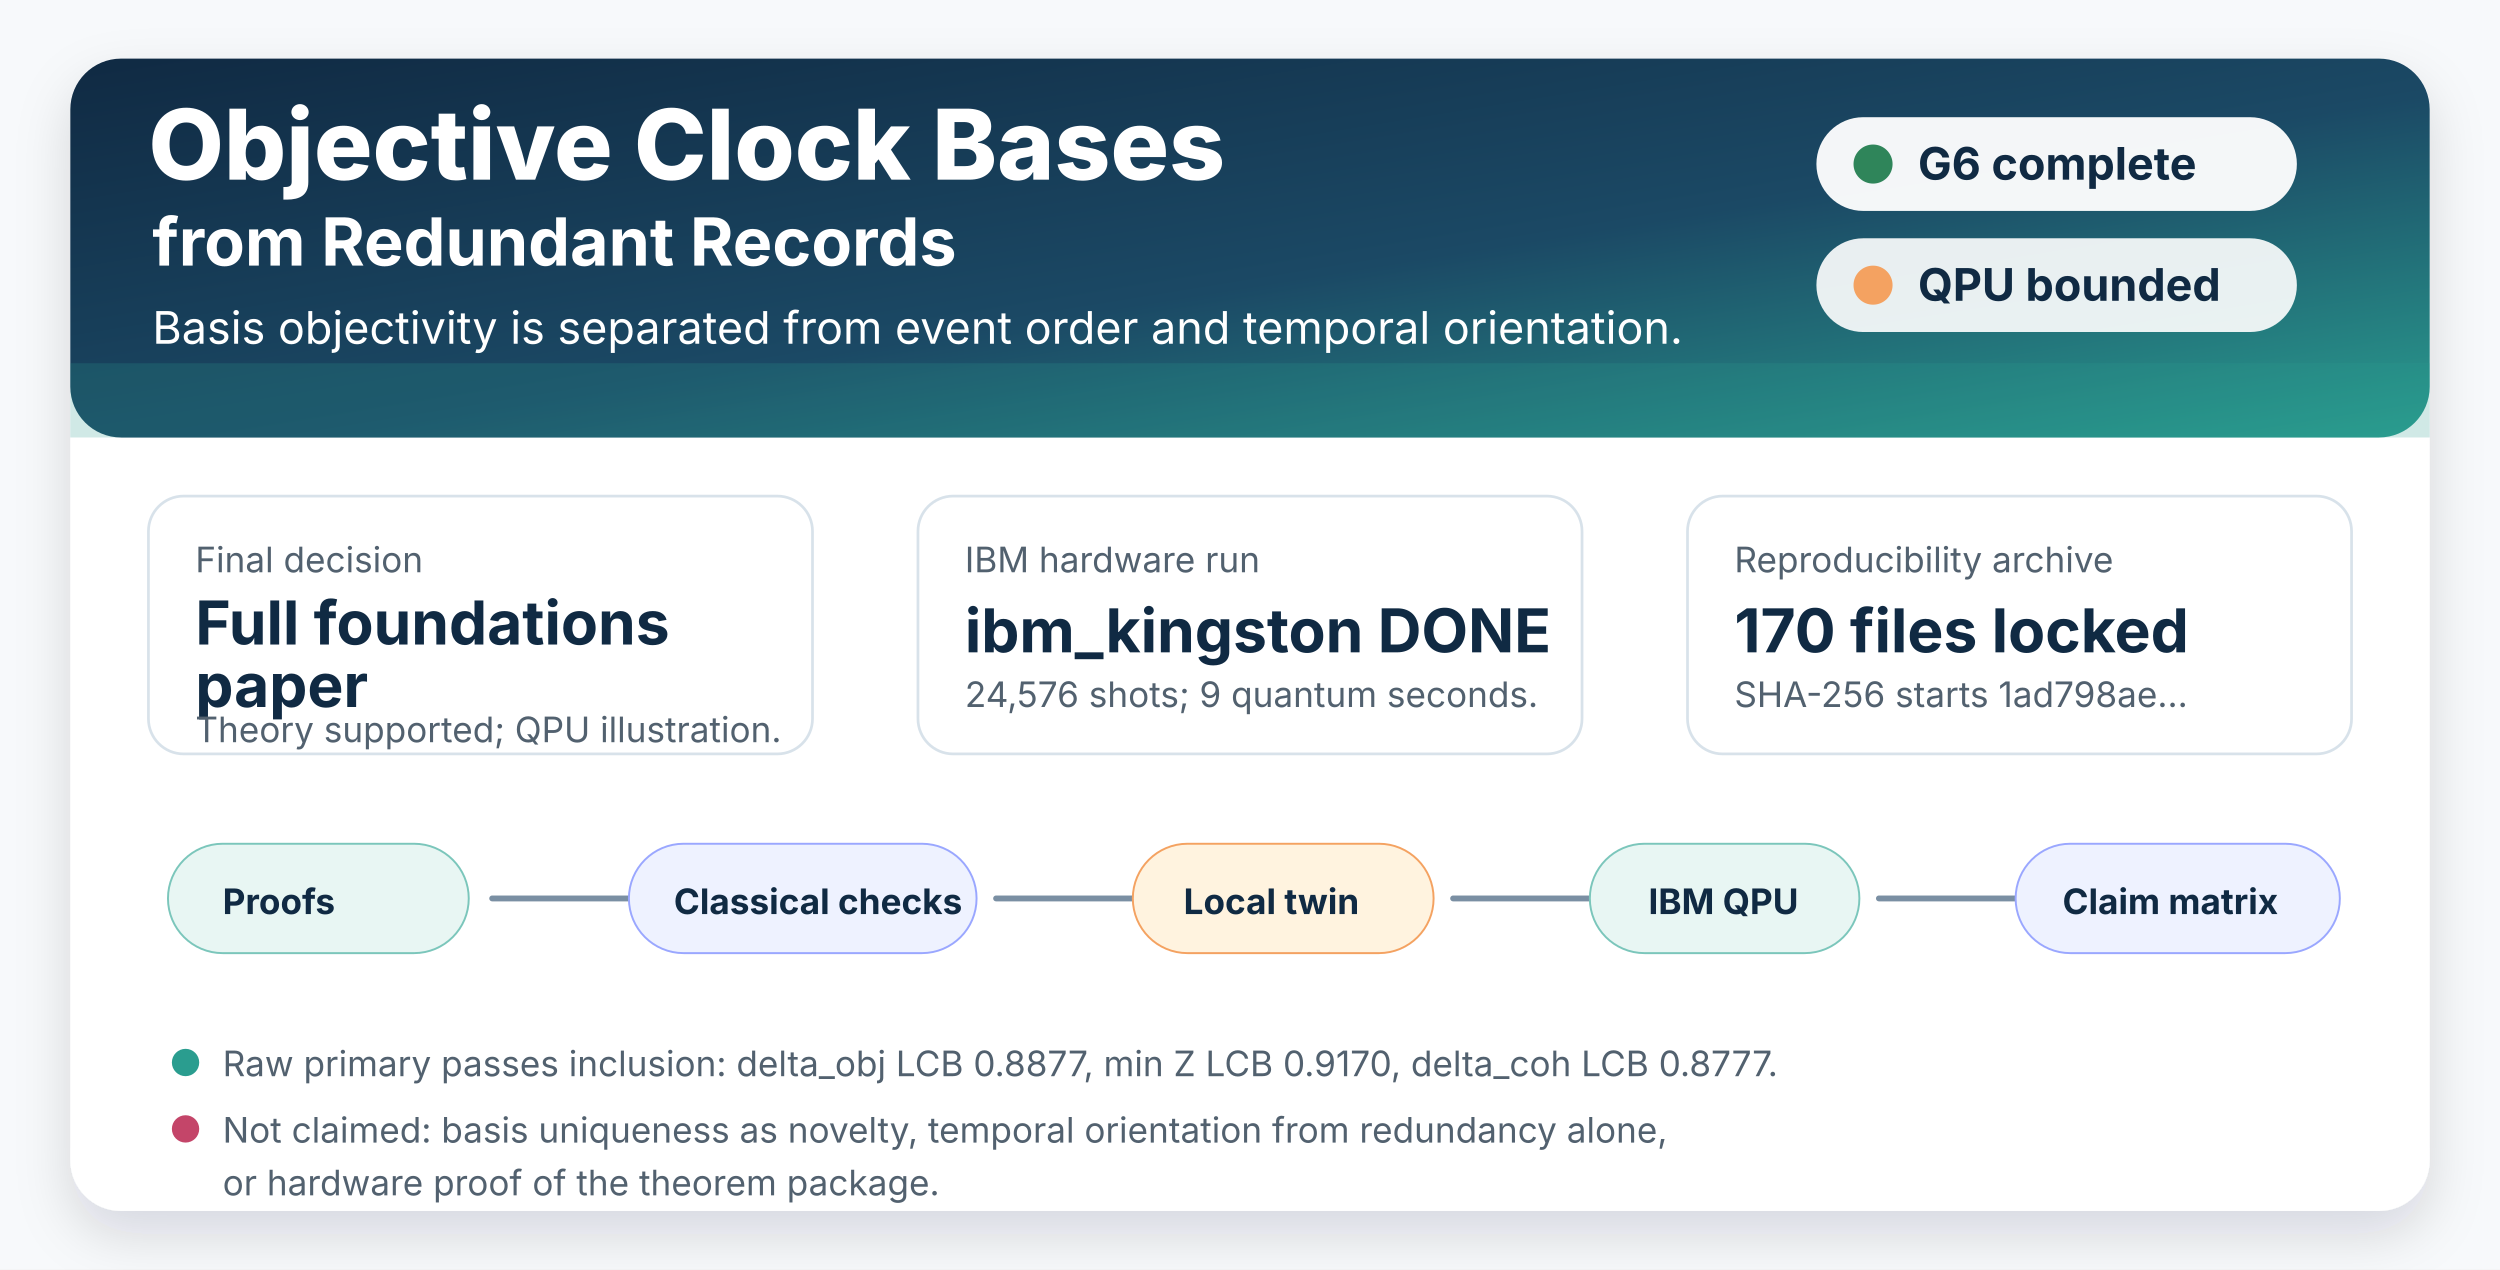
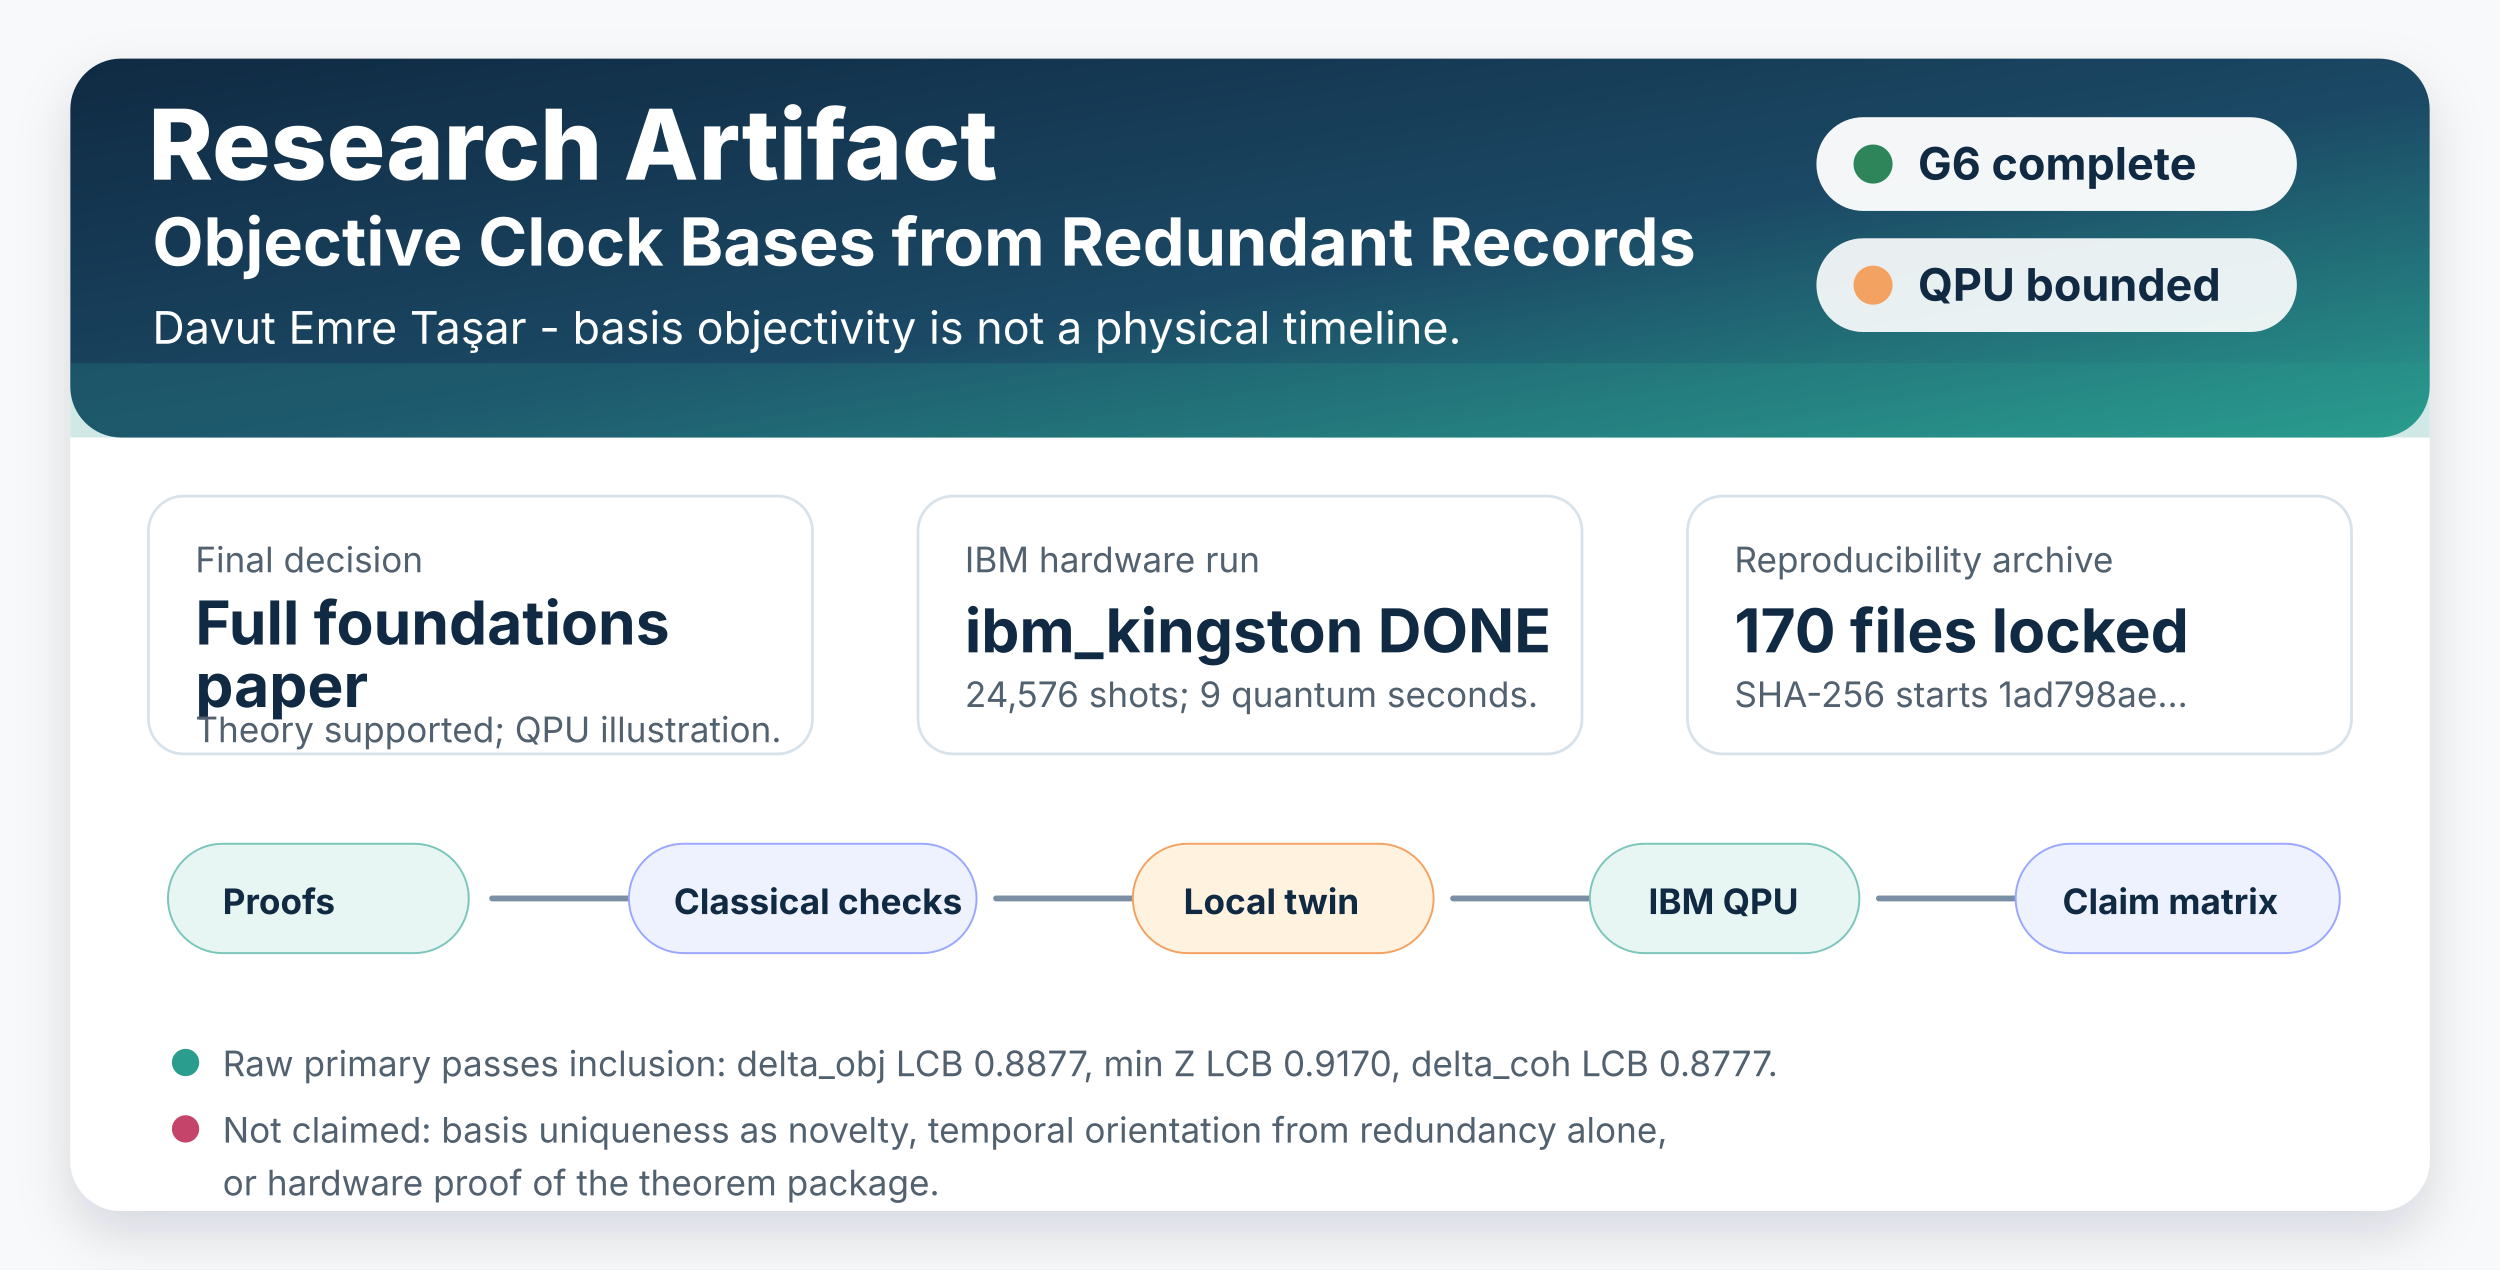
<svg xmlns="http://www.w3.org/2000/svg" width="1280" height="650" viewBox="0 0 1280 650" role="img" aria-labelledby="title desc">
  <defs>
    <linearGradient id="header" x1="0" y1="0" x2="1" y2="1">
      <stop offset="0" stop-color="#102a43" />
      <stop offset="0.55" stop-color="#1b4965" />
      <stop offset="1" stop-color="#2a9d8f" />
    </linearGradient>
    <filter id="shadow" x="-20%" y="-20%" width="140%" height="140%">
      <feDropShadow dx="0" dy="12" stdDeviation="14" flood-color="#0b1f33" flood-opacity="0.14" />
    </filter>
    <style>
      .bg { fill: #f7f9fb; }
      .panel { fill: #ffffff; stroke: #d8e2ea; stroke-width: 1.4; }
      .header-text { fill: #ffffff; font-family: Inter, ui-sans-serif, system-ui, -apple-system, BlinkMacSystemFont, "Segoe UI", sans-serif; }
      .text { fill: #102a43; font-family: Inter, ui-sans-serif, system-ui, -apple-system, BlinkMacSystemFont, "Segoe UI", sans-serif; }
      .muted { fill: #52616f; font-family: Inter, ui-sans-serif, system-ui, -apple-system, BlinkMacSystemFont, "Segoe UI", sans-serif; }
      .tiny { font-size: 18px; }
      .small { font-size: 23px; }
      .medium { font-size: 31px; font-weight: 700; }
      .large { font-size: 50px; font-weight: 800; letter-spacing: 0; }
      .subtitle { font-size: 34px; font-weight: 700; letter-spacing: 0; }
      .pill { fill: #e8f6f3; stroke: #7bc6bb; stroke-width: 1; }
      .pill2 { fill: #fff3df; stroke: #f4a261; stroke-width: 1; }
      .pill3 { fill: #eef2ff; stroke: #9aa7ff; stroke-width: 1; }
      .line { stroke: #7a8fa3; stroke-width: 3; fill: none; stroke-linecap: round; }
      .teal { fill: #2a9d8f; }
      .amber { fill: #f4a261; }
      .rose { fill: #c44569; }
      .green { fill: #2f855a; }
    </style>
  </defs>
  <rect class="bg" width="1280" height="650" />
  <rect x="36" y="30" width="1208" height="590" rx="26" fill="#ffffff" filter="url(#shadow)" />
  <rect x="36" y="30" width="1208" height="194" rx="26" fill="url(#header)" />
  <rect x="36" y="186" width="1208" height="38" fill="#2a9d8f" opacity="0.22" />
-   <text class="header-text large" x="76" y="92">Objective Clock Bases</text>
-   <text class="header-text subtitle" x="78" y="136">from Redundant Records</text>
-   <text class="header-text small" x="78" y="176">Basis objectivity is separated from event order and temporal orientation.</text>
+   <text class="header-text large" x="76" y="92">Research Artifact</text>
+   <text class="header-text subtitle" x="78" y="136">Objective Clock Bases from Redundant Records</text>
+   <text class="header-text small" x="78" y="176">Davut Emre Taşar - basis objectivity is not a physical timeline.</text>
  <g transform="translate(930 60)">
    <rect width="246" height="48" rx="24" fill="#ffffff" opacity="0.95" />
    <circle cx="29" cy="24" r="10" class="green" />
    <text class="text small" x="52" y="32" font-weight="700">G6 complete</text>
  </g>
  <g transform="translate(930 122)">
    <rect width="246" height="48" rx="24" fill="#ffffff" opacity="0.90" />
    <circle cx="29" cy="24" r="10" class="amber" />
    <text class="text small" x="52" y="32" font-weight="700">QPU bounded</text>
  </g>
  <g transform="translate(76 254)">
    <rect class="panel" width="340" height="132" rx="18" />
    <text class="muted tiny" x="24" y="39">Final decision</text>
    <text class="text medium" x="24" y="76">Full foundations</text>
    <text class="text medium" x="24" y="108">paper</text>
    <text class="muted tiny" x="24" y="126">Theory supported; QPU illustration.</text>
  </g>
  <g transform="translate(470 254)">
    <rect class="panel" width="340" height="132" rx="18" />
    <text class="muted tiny" x="24" y="39">IBM hardware run</text>
    <text class="text medium" x="24" y="80">ibm_kingston DONE</text>
    <text class="muted tiny" x="24" y="108">24,576 shots; 9 quantum seconds.</text>
  </g>
  <g transform="translate(864 254)">
    <rect class="panel" width="340" height="132" rx="18" />
    <text class="muted tiny" x="24" y="39">Reproducibility archive</text>
    <text class="text medium" x="24" y="80">170 files locked</text>
    <text class="muted tiny" x="24" y="108">SHA-256 starts 1ad798ae...</text>
  </g>
  <g transform="translate(86 432)">
    <rect class="pill" width="154" height="56" rx="28" />
    <text class="text tiny" x="28" y="36" font-weight="700">Proofs</text>
    <path class="line" d="M166 28 H236" />
    <rect x="236" class="pill3" width="178" height="56" rx="28" />
    <text class="text tiny" x="259" y="36" font-weight="700">Classical checks</text>
    <path class="line" d="M424 28 H494" />
    <rect x="494" class="pill2" width="154" height="56" rx="28" />
    <text class="text tiny" x="520" y="36" font-weight="700">Local twin</text>
    <path class="line" d="M658 28 H728" />
    <rect x="728" class="pill" width="138" height="56" rx="28" />
    <text class="text tiny" x="758" y="36" font-weight="700">IBM QPU</text>
    <path class="line" d="M876 28 H946" />
    <rect x="946" class="pill3" width="166" height="56" rx="28" />
    <text class="text tiny" x="970" y="36" font-weight="700">Claim matrix</text>
  </g>
  <g transform="translate(86 536)">
    <circle cx="9" cy="8" r="7" class="teal" />
    <text class="muted tiny" x="28" y="15">Raw primary passes inclusion: delta_obj LCB 0.8877, min Z LCB 0.9170, delta_coh LCB 0.8777.</text>
    <circle cx="9" cy="42" r="7" class="rose" />
    <text class="muted tiny" x="28" y="49">Not claimed: basis uniqueness as novelty, temporal orientation from redundancy alone,</text>
    <text class="muted tiny" x="28" y="76">or hardware proof of the theorem package.</text>
  </g>
</svg>
